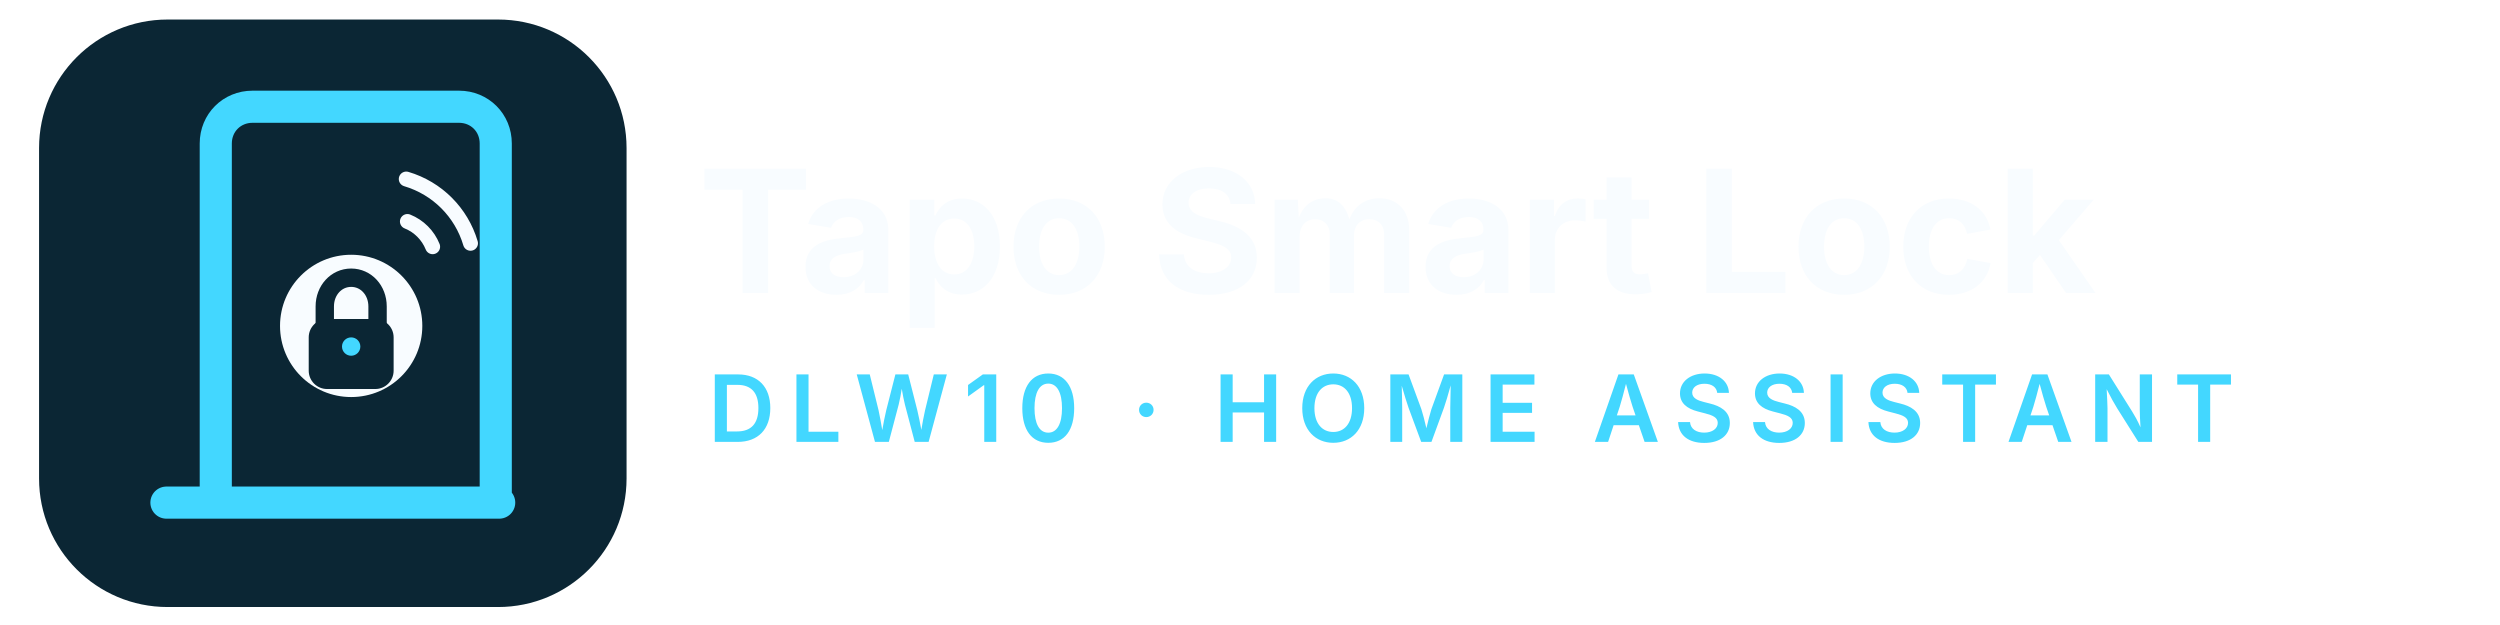
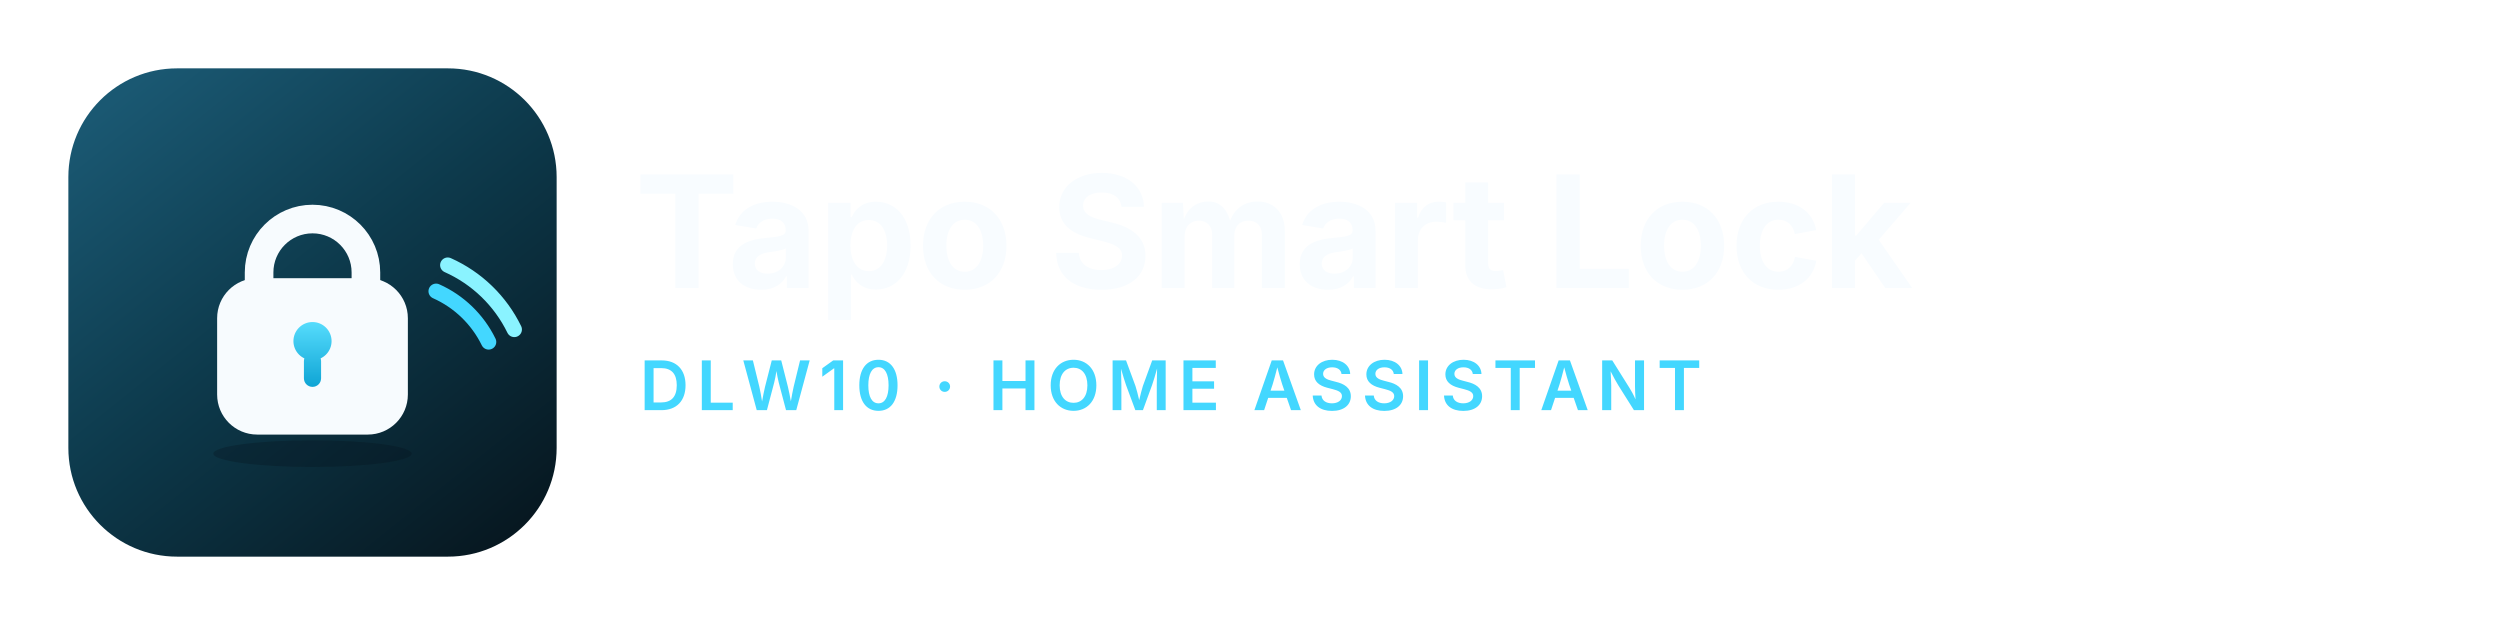
<svg xmlns="http://www.w3.org/2000/svg" viewBox="0 0 1024 256">
-   <g transform="translate(16 8) scale(.47)">
-     <rect width="512" height="512" rx="112" fill="#0b2634" />
-     <path d="M154 421V108c0-18 14-32 32-32h180c18 0 32 14 32 32v313M111 421h290" fill="none" stroke="#43d7ff" stroke-width="28" stroke-linecap="round" stroke-linejoin="round" />
-     <circle cx="272" cy="267" r="62" fill="#f8fcff" />
-     <path d="M249 267v-17c0-14 10-25 23-25s23 11 23 25v17" fill="none" stroke="#0b2634" stroke-width="16" stroke-linecap="round" />
-     <rect x="235" y="261" width="74" height="61" rx="16" fill="#0b2634" />
-     <circle cx="272" cy="285" r="8" fill="#43d7ff" />
-     <path d="M320 139c27 8 48 29 56 56M321 176c10 4 18 12 22 22" fill="none" stroke="#f8fcff" stroke-width="13" stroke-linecap="round" />
-   </g>
-   <text x="286" y="120" fill="#f8fcff" font-family="-apple-system,BlinkMacSystemFont,'Segoe UI',sans-serif" font-size="70" font-weight="700">Tapo Smart Lock</text>
-   <text x="290" y="181" fill="#43d7ff" font-family="-apple-system,BlinkMacSystemFont,'Segoe UI',sans-serif" font-size="38" font-weight="600" letter-spacing="6">DLW10 · HOME ASSISTANT</text>
+   <svg x="28" y="28" width="200" height="200" viewBox="0 0 512 512">
+     <defs>
+       <linearGradient id="bg" x1="64" y1="20" x2="448" y2="500" gradientUnits="userSpaceOnUse">
+         <stop stop-color="#1A5872" />
+         <stop offset="0.46" stop-color="#0D3A4C" />
+         <stop offset="1" stop-color="#071821" />
+       </linearGradient>
+       <linearGradient id="key" x1="256" y1="262" x2="256" y2="348" gradientUnits="userSpaceOnUse">
+         <stop stop-color="#5ADFFF" />
+         <stop offset="1" stop-color="#0099CC" />
+       </linearGradient>
+       <clipPath id="tile">
+         <rect width="512" height="512" rx="114" />
+       </clipPath>
+     </defs>
+     <g clip-path="url(#tile)">
+       <rect width="512" height="512" fill="url(#bg)" />
+       <ellipse cx="256" cy="404" rx="104" ry="14" fill="#031018" opacity="0.28" />
+     </g>
+     <g fill="none" stroke-linecap="round" stroke-width="16">
+       <path d="M397.8 206.3A142 142 0 0 1 467.6 273.8" stroke="#8AF3FF" />
+       <path d="M385.6 233.7A112 112 0 0 1 440.7 286.9" stroke="#43D7FF" />
+     </g>
+     <path d="M200 240v-26a56 56 0 0 1 112 0v26" fill="none" stroke="#F7FBFE" stroke-width="30" stroke-linecap="round" />
+     <rect x="156" y="220" width="200" height="164" rx="42" fill="#F7FBFE" />
+     <circle cx="256" cy="286" r="20" fill="url(#key)" />
+     <rect x="247" y="298" width="18" height="36" rx="9" fill="url(#key)" />
+   </svg>
+   <text x="260" y="118" fill="#f8fcff" font-family="Inter" font-size="64" font-weight="700">Tapo Smart Lock</text>
+   <text x="262" y="168" fill="#43d7ff" font-family="Inter" font-size="28" font-weight="600" letter-spacing="3.2">DLW10 · HOME ASSISTANT</text>
</svg>
